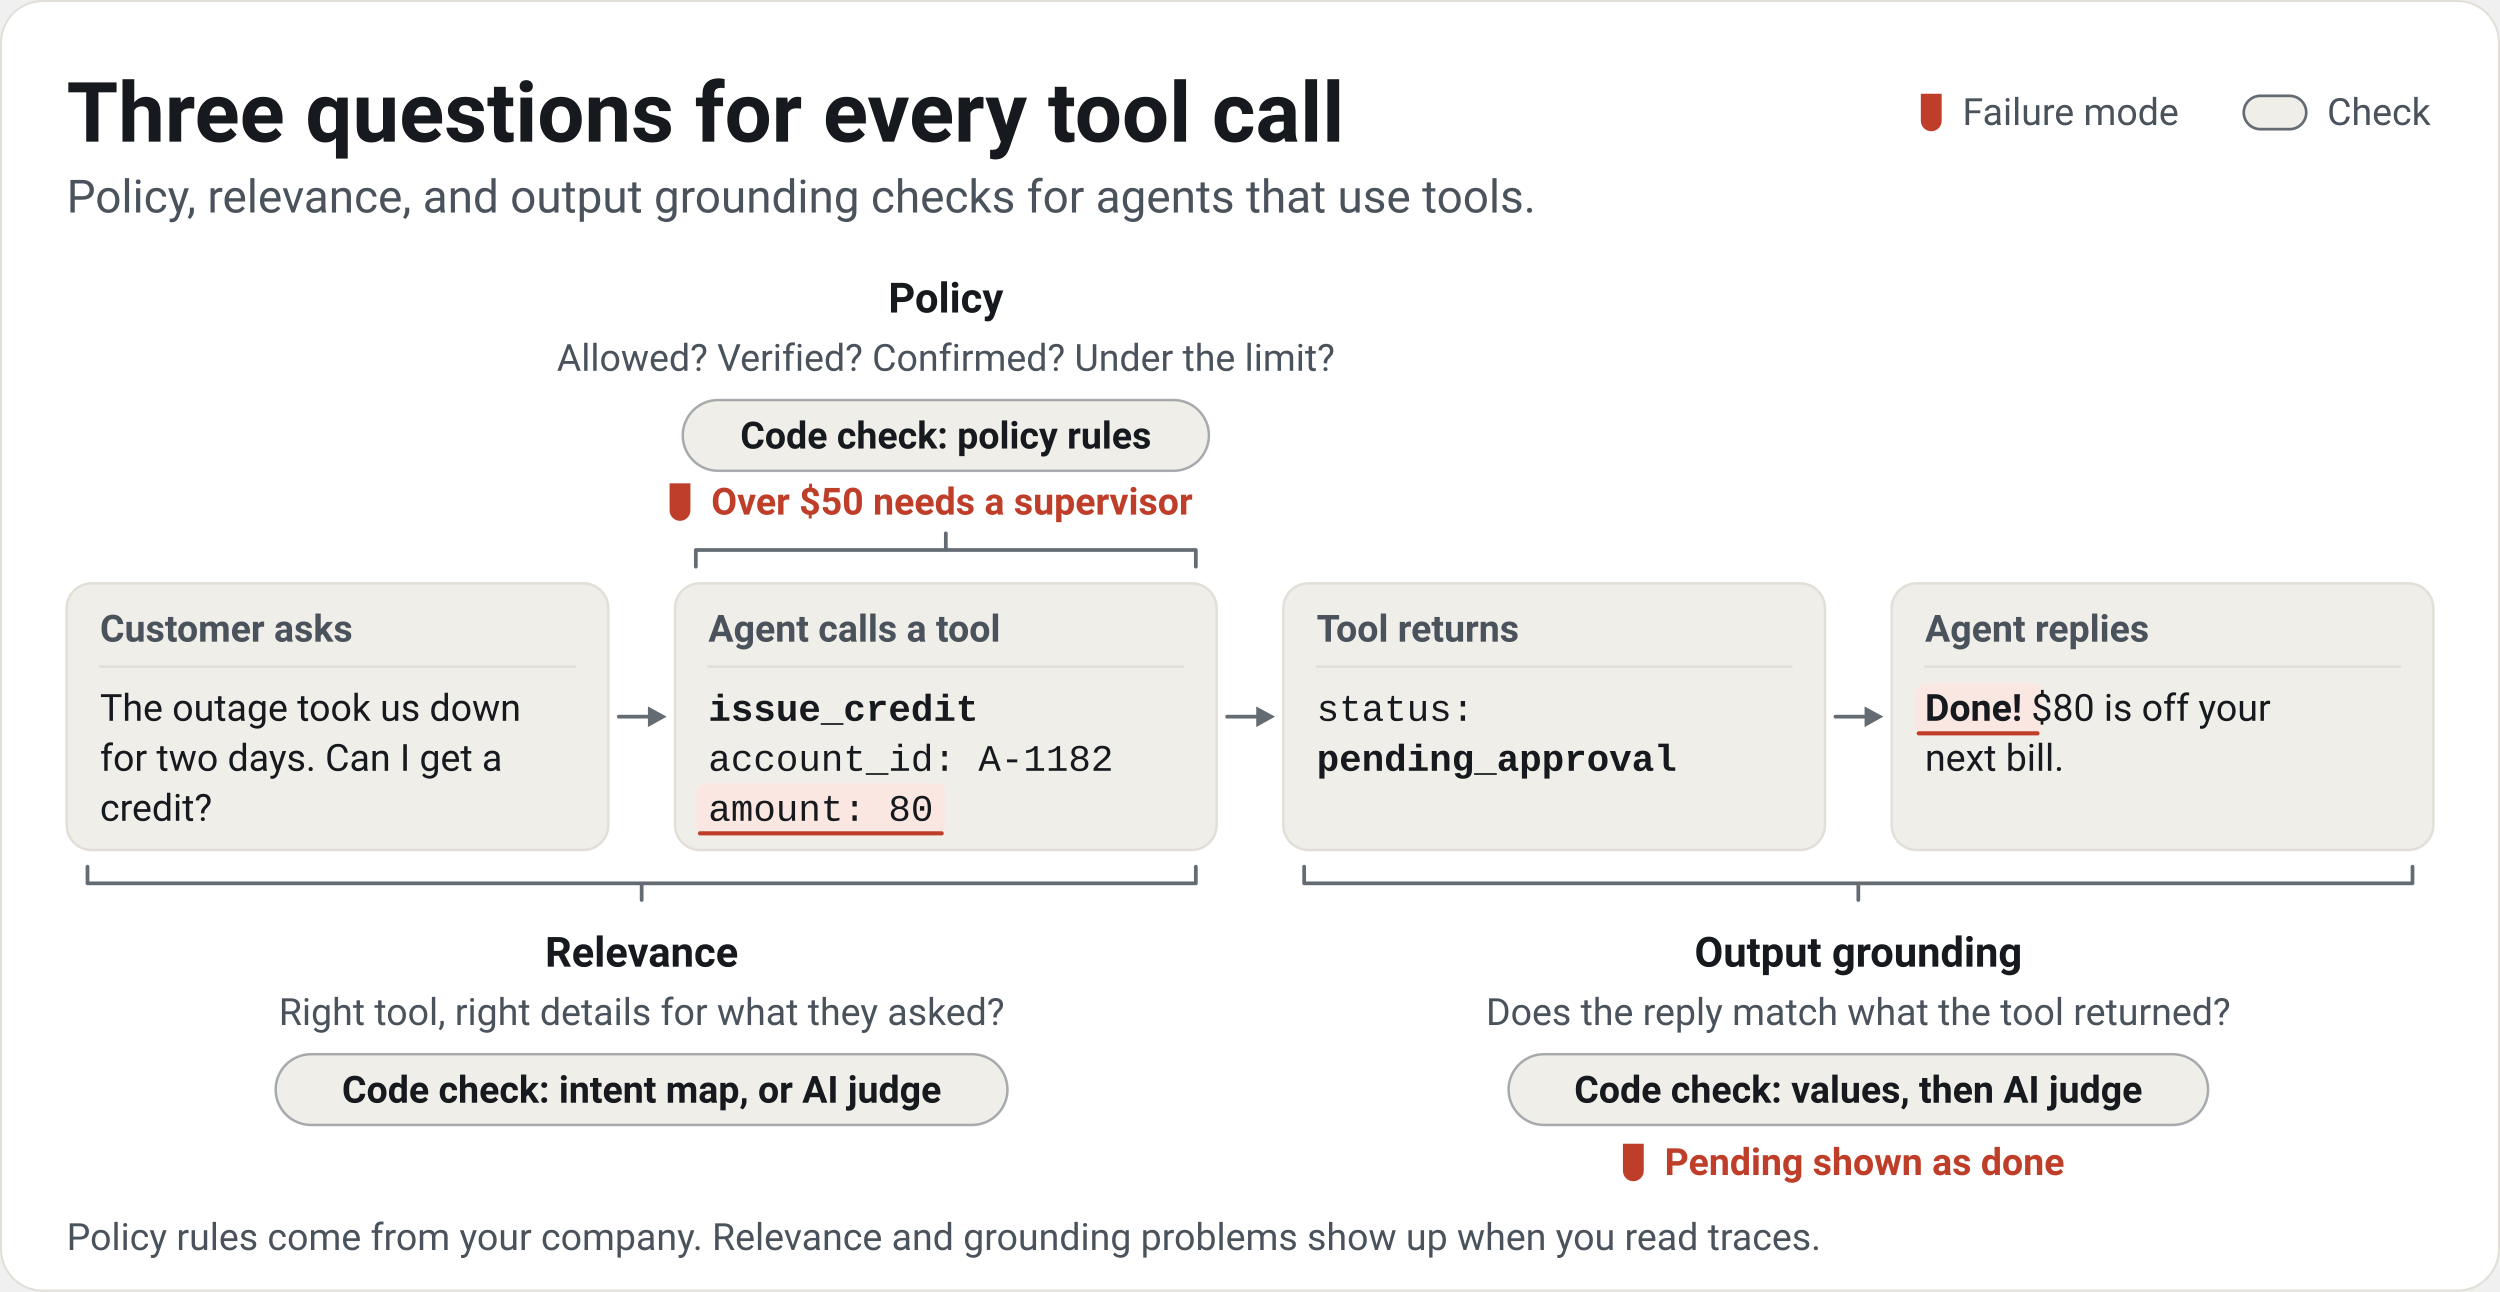
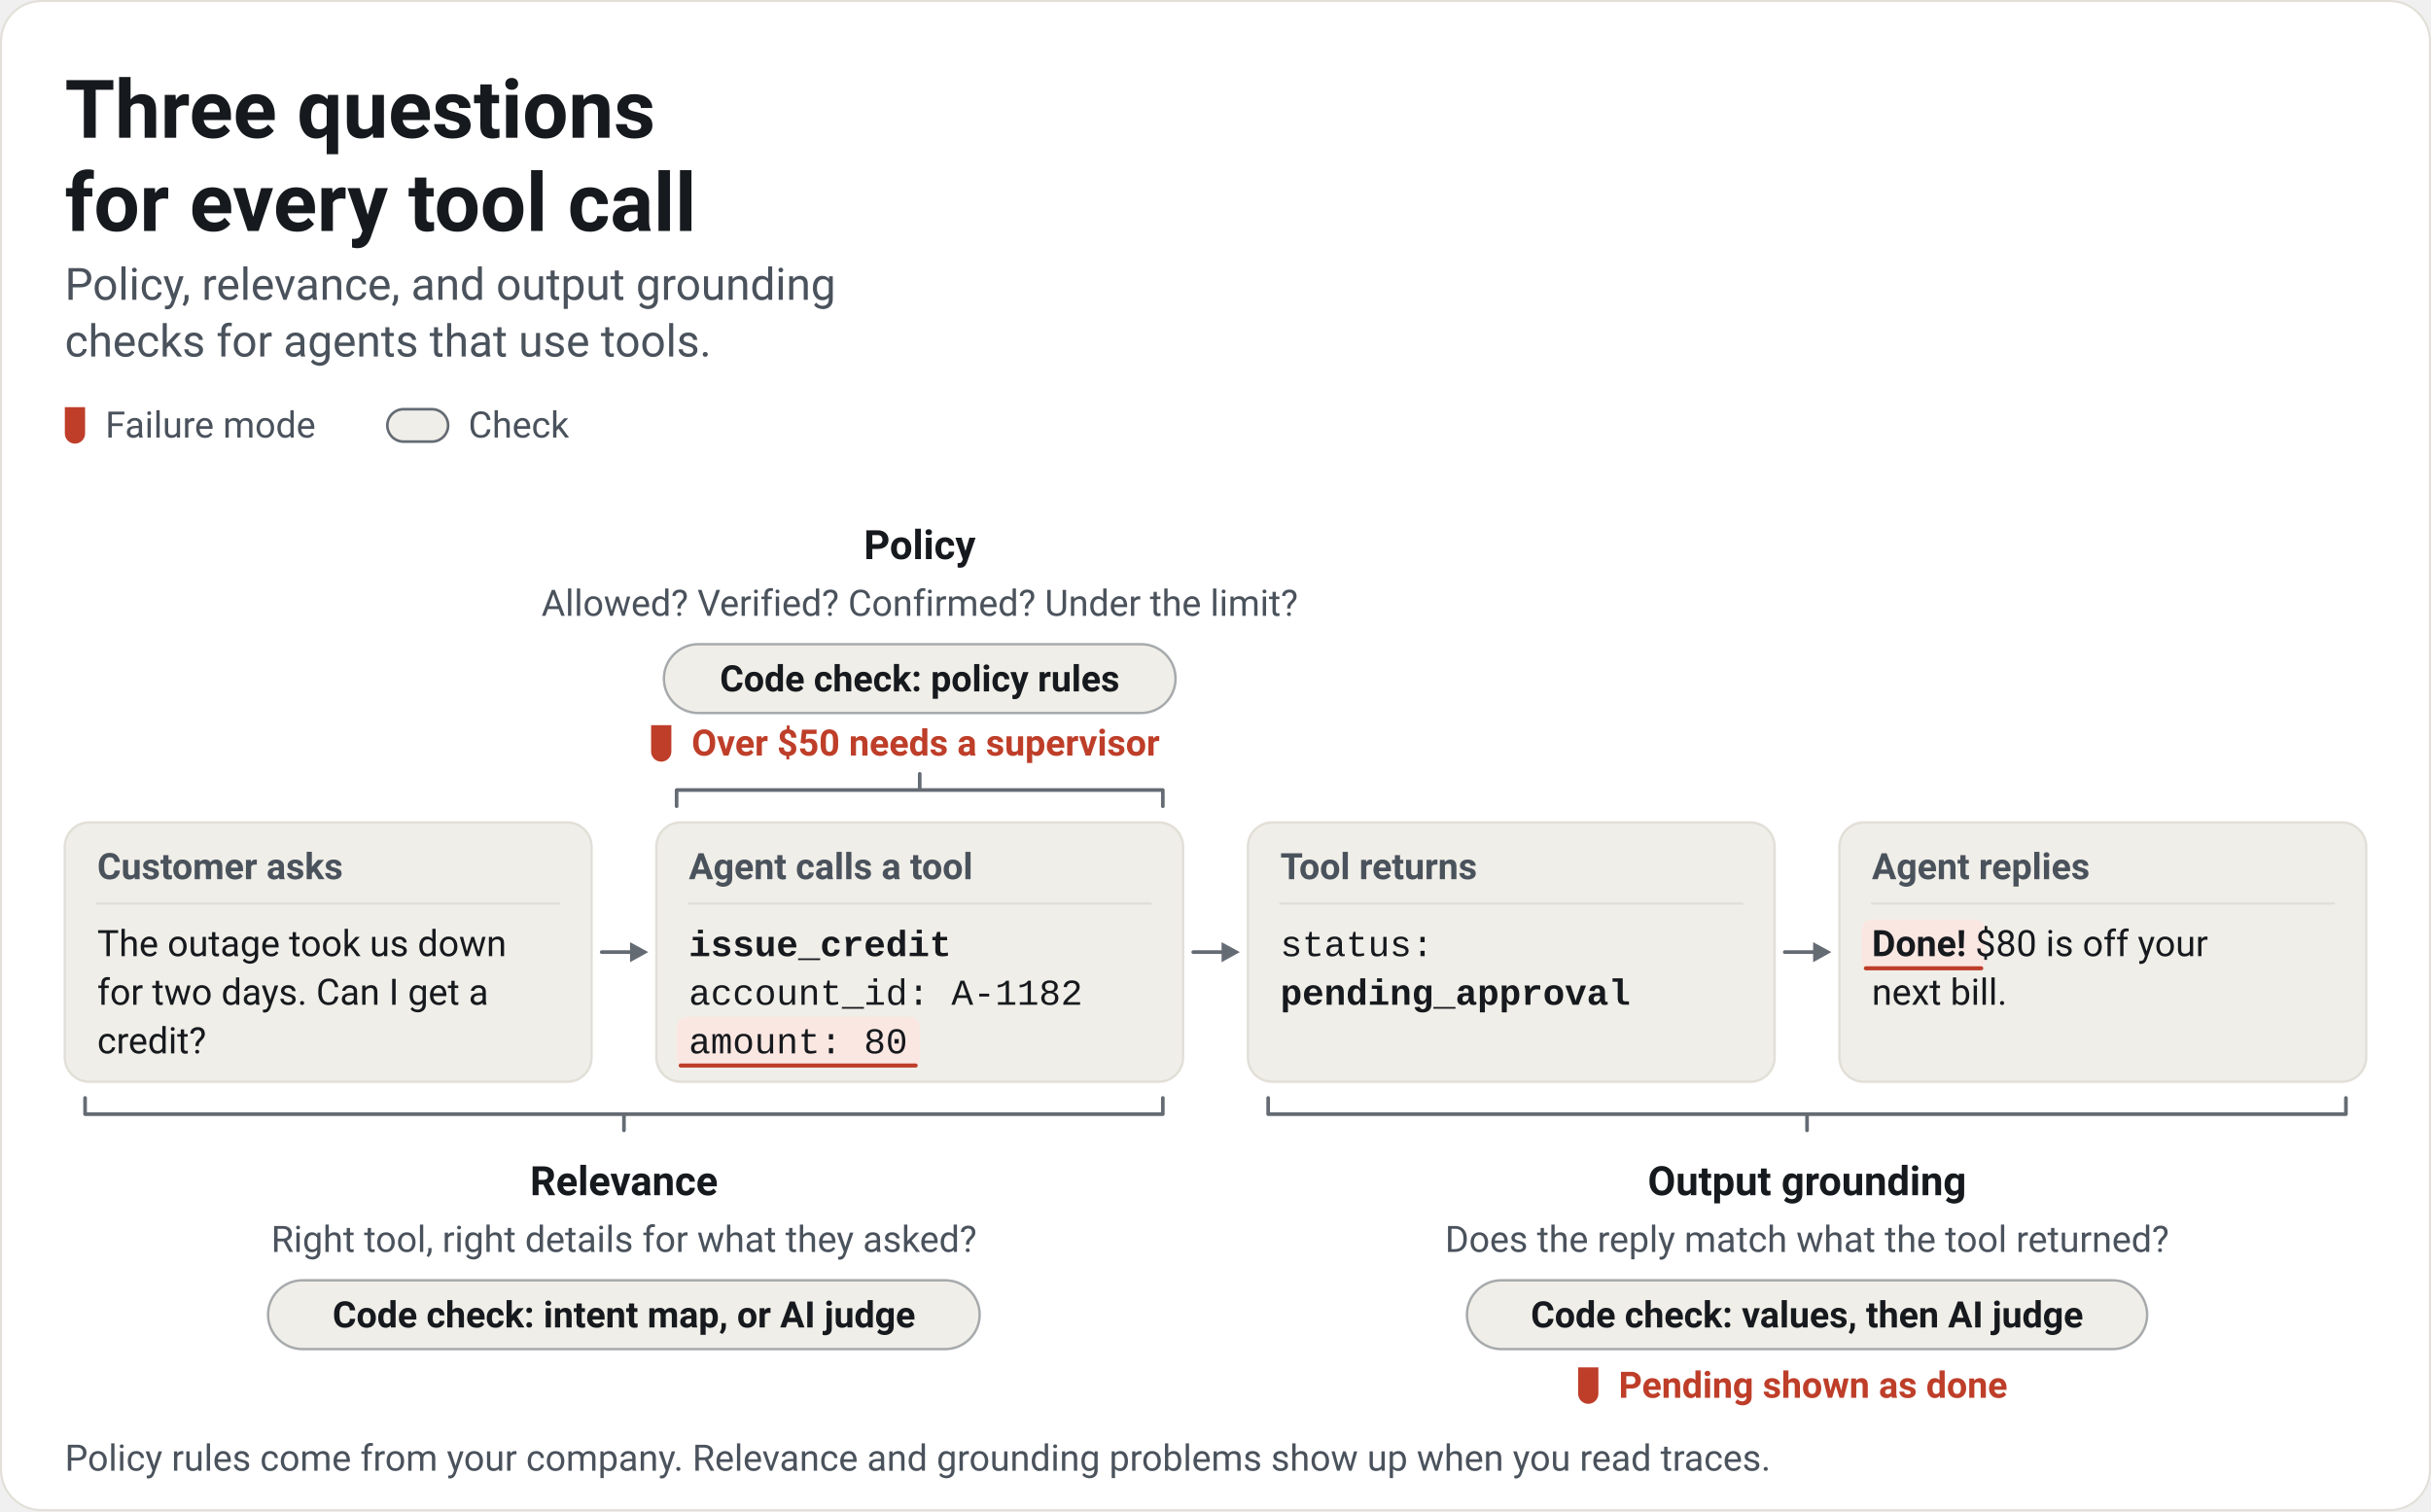
- <svg xmlns="http://www.w3.org/2000/svg" viewBox="0 0 1200 620" width="1200" height="620" role="img" aria-labelledby="pmv-tool-calls-title pmv-tool-calls-desc" font-family="system-ui, -apple-system, &quot;Segoe UI&quot;, Roboto, Helvetica, Arial, sans-serif">
-   <rect x="0.5" y="0.5" width="1199" height="619" rx="20" style="fill:#FFFFFF;stroke:#E2DFD8" stroke-width="1" />
-   <text x="32" y="68" font-size="40" font-weight="700" style="fill:#16191D">Three questions for every tool call</text>
-   <text x="32" y="102" font-size="22" style="fill:#4A525C">Policy, relevance, and output grounding checks for agents that use tools.</text>
-   <rect x="1077" y="46" width="30" height="16" rx="8" style="fill:#F0EEE8;stroke:#646B73" stroke-width="1.3" />
-   <text x="1117" y="60" font-size="18" style="fill:#4A525C">Check</text>
-   <path d="M922 45h10v13a5 5 0 0 1 -10 0Z" style="fill:#BE3E29" />
-   <text x="942" y="60" font-size="18" style="fill:#4A525C">Failure mode</text>
-   <rect x="32" y="280" width="260" height="128" rx="12" style="fill:#F0EEE8;stroke:#E2DFD8" stroke-width="1.2" />
-   <text x="48" y="308" font-size="18" font-weight="600" style="fill:#4A525C">Customer asks</text>
-   <path d="M48 320L276 320" style="fill:none;stroke:#E2DFD8" stroke-width="1.2" stroke-linecap="round" />
-   <text x="48" y="346" font-size="18" style="fill:#16191D">
-     <tspan x="48">The outage took us down</tspan>
-     <tspan x="48" dy="24">for two days. Can I get a</tspan>
-     <tspan x="48" dy="24">credit?</tspan>
+ <svg xmlns="http://www.w3.org/2000/svg" viewBox="0 0 1200 746" width="1200" height="746" role="img" aria-labelledby="pmv-tool-calls-narrow-title pmv-tool-calls-narrow-desc" font-family="system-ui, -apple-system, &quot;Segoe UI&quot;, Roboto, Helvetica, Arial, sans-serif">
+   <rect x="0.5" y="0.5" width="1199" height="745" rx="20" style="fill:#FFFFFF;stroke:#E2DFD8" stroke-width="1" />
+   <text x="32" y="68" font-size="40" font-weight="700" style="fill:#16191D">
+     <tspan x="32">Three questions</tspan>
+     <tspan x="32" dy="46">for every tool call</tspan>
  </text>
-   <path d="M297 344L316 344" style="fill:none;stroke:#646B73" stroke-width="1.8" stroke-linecap="round" />
-   <path d="M320 344L311 349L311 339.1Z" style="fill:#646B73" />
-   <rect x="324" y="280" width="260" height="128" rx="12" style="fill:#F0EEE8;stroke:#E2DFD8" stroke-width="1.2" />
-   <text x="340" y="308" font-size="18" font-weight="600" style="fill:#4A525C">Agent calls a tool</text>
-   <path d="M340 320L568 320" style="fill:none;stroke:#E2DFD8" stroke-width="1.2" stroke-linecap="round" />
-   <rect x="334" y="376" width="120" height="25" rx="5" style="fill:#FBE7E2" />
-   <path d="M336 400L452 400" style="fill:none;stroke:#BE3E29" stroke-width="2" stroke-linecap="round" />
-   <text x="340" y="346" font-size="18" font-weight="700" font-family="ui-monospace, SFMono-Regular, Menlo, Consolas, &quot;Liberation Mono&quot;, monospace" style="fill:#16191D">issue_credit</text>
-   <text x="340" y="370" font-size="18" font-family="ui-monospace, SFMono-Regular, Menlo, Consolas, &quot;Liberation Mono&quot;, monospace" style="fill:#16191D">account_id: A-1182</text>
-   <text x="340" y="394" font-size="18" font-family="ui-monospace, SFMono-Regular, Menlo, Consolas, &quot;Liberation Mono&quot;, monospace" style="fill:#16191D">amount: 80</text>
-   <path d="M589 344L608 344" style="fill:none;stroke:#646B73" stroke-width="1.8" stroke-linecap="round" />
-   <path d="M612 344L603 349L603 339.1Z" style="fill:#646B73" />
-   <rect x="616" y="280" width="260" height="128" rx="12" style="fill:#F0EEE8;stroke:#E2DFD8" stroke-width="1.2" />
-   <text x="632" y="308" font-size="18" font-weight="600" style="fill:#4A525C">Tool returns</text>
-   <path d="M632 320L860 320" style="fill:none;stroke:#E2DFD8" stroke-width="1.2" stroke-linecap="round" />
-   <text x="632" y="346" font-size="18" font-family="ui-monospace, SFMono-Regular, Menlo, Consolas, &quot;Liberation Mono&quot;, monospace" style="fill:#16191D">status:</text>
-   <text x="632" y="370" font-size="18" font-weight="700" font-family="ui-monospace, SFMono-Regular, Menlo, Consolas, &quot;Liberation Mono&quot;, monospace" style="fill:#16191D">pending_approval</text>
-   <path d="M881 344L900 344" style="fill:none;stroke:#646B73" stroke-width="1.8" stroke-linecap="round" />
-   <path d="M904 344L895 349L895 339.1Z" style="fill:#646B73" />
-   <rect x="908" y="280" width="260" height="128" rx="12" style="fill:#F0EEE8;stroke:#E2DFD8" stroke-width="1.2" />
-   <text x="924" y="308" font-size="18" font-weight="600" style="fill:#4A525C">Agent replies</text>
-   <path d="M924 320L1152 320" style="fill:none;stroke:#E2DFD8" stroke-width="1.2" stroke-linecap="round" />
-   <rect x="919" y="328" width="61" height="25" rx="5" style="fill:#FBE7E2" />
-   <path d="M921 352L978 352" style="fill:none;stroke:#BE3E29" stroke-width="2" stroke-linecap="round" />
-   <text x="924" y="346" font-size="18" style="fill:#16191D">
-     <tspan x="924">
-       <tspan font-weight="600">Done!</tspan> $80 is off your</tspan>
-     <tspan x="924" dy="24">next bill.</tspan>
+   <text x="32" y="148" font-size="22" style="fill:#4A525C">
+     <tspan x="32">Policy, relevance, and output grounding</tspan>
+     <tspan x="32" dy="28">checks for agents that use tools.</tspan>
  </text>
-   <text x="454" y="150" font-size="20" font-weight="700" text-anchor="middle" style="fill:#16191D">Policy</text>
-   <text x="454" y="178" font-size="18" text-anchor="middle" style="fill:#4A525C">Allowed? Verified? Confirmed? Under the limit?</text>
-   <rect x="327.7" y="192" width="252.6" height="34" rx="17" style="fill:#F0EEE8;stroke:#646B73;stroke-opacity:0.55" stroke-width="1.2" />
-   <text x="454" y="215.3" font-size="18" font-weight="600" text-anchor="middle" style="fill:#16191D">Code check: policy rules</text>
-   <path d="M321.4 232h10v13a5 5 0 0 1 -10 0Z" style="fill:#BE3E29" />
-   <text x="341.4" y="247" font-size="18" font-weight="600" style="fill:#BE3E29">Over $50 needs a supervisor</text>
-   <path d="M334 272V264H574V272M454 264V256" style="fill:none;stroke:#646B73" stroke-width="1.8" stroke-linecap="round" stroke-linejoin="round" />
-   <path d="M42 416V424H574V416M308 424V432" style="fill:none;stroke:#646B73" stroke-width="1.8" stroke-linecap="round" stroke-linejoin="round" />
-   <text x="308" y="464" font-size="20" font-weight="700" text-anchor="middle" style="fill:#16191D">Relevance</text>
-   <text x="308" y="492" font-size="18" text-anchor="middle" style="fill:#4A525C">Right tool, right details for what they asked?</text>
-   <rect x="132.3" y="506" width="351.3" height="34" rx="17" style="fill:#F0EEE8;stroke:#646B73;stroke-opacity:0.55" stroke-width="1.2" />
-   <text x="308" y="529.3" font-size="18" font-weight="600" text-anchor="middle" style="fill:#16191D">Code check: intent map, or AI judge</text>
-   <path d="M626 416V424H1158V416M892 424V432" style="fill:none;stroke:#646B73" stroke-width="1.8" stroke-linecap="round" stroke-linejoin="round" />
-   <text x="892" y="464" font-size="20" font-weight="700" text-anchor="middle" style="fill:#16191D">Output grounding</text>
-   <text x="892" y="492" font-size="18" text-anchor="middle" style="fill:#4A525C">Does the reply match what the tool returned?</text>
-   <rect x="724.1" y="506" width="335.8" height="34" rx="17" style="fill:#F0EEE8;stroke:#646B73;stroke-opacity:0.55" stroke-width="1.2" />
-   <text x="892" y="529.3" font-size="18" font-weight="600" text-anchor="middle" style="fill:#16191D">Code check: values, then AI judge</text>
-   <path d="M779 549h10v13a5 5 0 0 1 -10 0Z" style="fill:#BE3E29" />
-   <text x="799" y="564" font-size="18" font-weight="600" style="fill:#BE3E29">Pending shown as done</text>
-   <text x="32" y="600" font-size="18" style="fill:#4A525C">Policy rules come from your company. Relevance and grounding problems show up when you read traces.</text>
+   <path d="M32 201h10v13a5 5 0 0 1 -10 0Z" style="fill:#BE3E29" />
+   <text x="52" y="216" font-size="18" style="fill:#4A525C">Failure mode</text>
+   <rect x="191.2" y="202" width="30" height="16" rx="8" style="fill:#F0EEE8;stroke:#646B73" stroke-width="1.3" />
+   <text x="231.2" y="216" font-size="18" style="fill:#4A525C">Check</text>
+   <g transform="translate(0 126)">
+     <rect x="32" y="280" width="260" height="128" rx="12" style="fill:#F0EEE8;stroke:#E2DFD8" stroke-width="1.2" />
+     <text x="48" y="308" font-size="18" font-weight="600" style="fill:#4A525C">Customer asks</text>
+     <path d="M48 320L276 320" style="fill:none;stroke:#E2DFD8" stroke-width="1.2" stroke-linecap="round" />
+     <text x="48" y="346" font-size="18" style="fill:#16191D">
+       <tspan x="48">The outage took us down</tspan>
+       <tspan x="48" dy="24">for two days. Can I get a</tspan>
+       <tspan x="48" dy="24">credit?</tspan>
+     </text>
+     <path d="M297 344L316 344" style="fill:none;stroke:#646B73" stroke-width="1.8" stroke-linecap="round" />
+     <path d="M320 344L311 349L311 339.1Z" style="fill:#646B73" />
+     <rect x="324" y="280" width="260" height="128" rx="12" style="fill:#F0EEE8;stroke:#E2DFD8" stroke-width="1.2" />
+     <text x="340" y="308" font-size="18" font-weight="600" style="fill:#4A525C">Agent calls a tool</text>
+     <path d="M340 320L568 320" style="fill:none;stroke:#E2DFD8" stroke-width="1.2" stroke-linecap="round" />
+     <rect x="334" y="376" width="120" height="25" rx="5" style="fill:#FBE7E2" />
+     <path d="M336 400L452 400" style="fill:none;stroke:#BE3E29" stroke-width="2" stroke-linecap="round" />
+     <text x="340" y="346" font-size="18" font-weight="700" font-family="ui-monospace, SFMono-Regular, Menlo, Consolas, &quot;Liberation Mono&quot;, monospace" style="fill:#16191D">issue_credit</text>
+     <text x="340" y="370" font-size="18" font-family="ui-monospace, SFMono-Regular, Menlo, Consolas, &quot;Liberation Mono&quot;, monospace" style="fill:#16191D">account_id: A-1182</text>
+     <text x="340" y="394" font-size="18" font-family="ui-monospace, SFMono-Regular, Menlo, Consolas, &quot;Liberation Mono&quot;, monospace" style="fill:#16191D">amount: 80</text>
+     <path d="M589 344L608 344" style="fill:none;stroke:#646B73" stroke-width="1.8" stroke-linecap="round" />
+     <path d="M612 344L603 349L603 339.1Z" style="fill:#646B73" />
+     <rect x="616" y="280" width="260" height="128" rx="12" style="fill:#F0EEE8;stroke:#E2DFD8" stroke-width="1.2" />
+     <text x="632" y="308" font-size="18" font-weight="600" style="fill:#4A525C">Tool returns</text>
+     <path d="M632 320L860 320" style="fill:none;stroke:#E2DFD8" stroke-width="1.2" stroke-linecap="round" />
+     <text x="632" y="346" font-size="18" font-family="ui-monospace, SFMono-Regular, Menlo, Consolas, &quot;Liberation Mono&quot;, monospace" style="fill:#16191D">status:</text>
+     <text x="632" y="370" font-size="18" font-weight="700" font-family="ui-monospace, SFMono-Regular, Menlo, Consolas, &quot;Liberation Mono&quot;, monospace" style="fill:#16191D">pending_approval</text>
+     <path d="M881 344L900 344" style="fill:none;stroke:#646B73" stroke-width="1.8" stroke-linecap="round" />
+     <path d="M904 344L895 349L895 339.1Z" style="fill:#646B73" />
+     <rect x="908" y="280" width="260" height="128" rx="12" style="fill:#F0EEE8;stroke:#E2DFD8" stroke-width="1.2" />
+     <text x="924" y="308" font-size="18" font-weight="600" style="fill:#4A525C">Agent replies</text>
+     <path d="M924 320L1152 320" style="fill:none;stroke:#E2DFD8" stroke-width="1.2" stroke-linecap="round" />
+     <rect x="919" y="328" width="61" height="25" rx="5" style="fill:#FBE7E2" />
+     <path d="M921 352L978 352" style="fill:none;stroke:#BE3E29" stroke-width="2" stroke-linecap="round" />
+     <text x="924" y="346" font-size="18" style="fill:#16191D">
+       <tspan x="924">
+         <tspan font-weight="600">Done!</tspan> $80 is off your</tspan>
+       <tspan x="924" dy="24">next bill.</tspan>
+     </text>
+     <text x="454" y="150" font-size="20" font-weight="700" text-anchor="middle" style="fill:#16191D">Policy</text>
+     <text x="454" y="178" font-size="18" text-anchor="middle" style="fill:#4A525C">Allowed? Verified? Confirmed? Under the limit?</text>
+     <rect x="327.7" y="192" width="252.6" height="34" rx="17" style="fill:#F0EEE8;stroke:#646B73;stroke-opacity:0.55" stroke-width="1.2" />
+     <text x="454" y="215.3" font-size="18" font-weight="600" text-anchor="middle" style="fill:#16191D">Code check: policy rules</text>
+     <path d="M321.4 232h10v13a5 5 0 0 1 -10 0Z" style="fill:#BE3E29" />
+     <text x="341.4" y="247" font-size="18" font-weight="600" style="fill:#BE3E29">Over $50 needs a supervisor</text>
+     <path d="M334 272V264H574V272M454 264V256" style="fill:none;stroke:#646B73" stroke-width="1.8" stroke-linecap="round" stroke-linejoin="round" />
+     <path d="M42 416V424H574V416M308 424V432" style="fill:none;stroke:#646B73" stroke-width="1.8" stroke-linecap="round" stroke-linejoin="round" />
+     <text x="308" y="464" font-size="20" font-weight="700" text-anchor="middle" style="fill:#16191D">Relevance</text>
+     <text x="308" y="492" font-size="18" text-anchor="middle" style="fill:#4A525C">Right tool, right details for what they asked?</text>
+     <rect x="132.3" y="506" width="351.3" height="34" rx="17" style="fill:#F0EEE8;stroke:#646B73;stroke-opacity:0.55" stroke-width="1.2" />
+     <text x="308" y="529.3" font-size="18" font-weight="600" text-anchor="middle" style="fill:#16191D">Code check: intent map, or AI judge</text>
+     <path d="M626 416V424H1158V416M892 424V432" style="fill:none;stroke:#646B73" stroke-width="1.8" stroke-linecap="round" stroke-linejoin="round" />
+     <text x="892" y="464" font-size="20" font-weight="700" text-anchor="middle" style="fill:#16191D">Output grounding</text>
+     <text x="892" y="492" font-size="18" text-anchor="middle" style="fill:#4A525C">Does the reply match what the tool returned?</text>
+     <rect x="724.1" y="506" width="335.8" height="34" rx="17" style="fill:#F0EEE8;stroke:#646B73;stroke-opacity:0.55" stroke-width="1.2" />
+     <text x="892" y="529.3" font-size="18" font-weight="600" text-anchor="middle" style="fill:#16191D">Code check: values, then AI judge</text>
+     <path d="M779 549h10v13a5 5 0 0 1 -10 0Z" style="fill:#BE3E29" />
+     <text x="799" y="564" font-size="18" font-weight="600" style="fill:#BE3E29">Pending shown as done</text>
+     <text x="32" y="600" font-size="18" style="fill:#4A525C">Policy rules come from your company. Relevance and grounding problems show up when you read traces.</text>
+   </g>
</svg>
